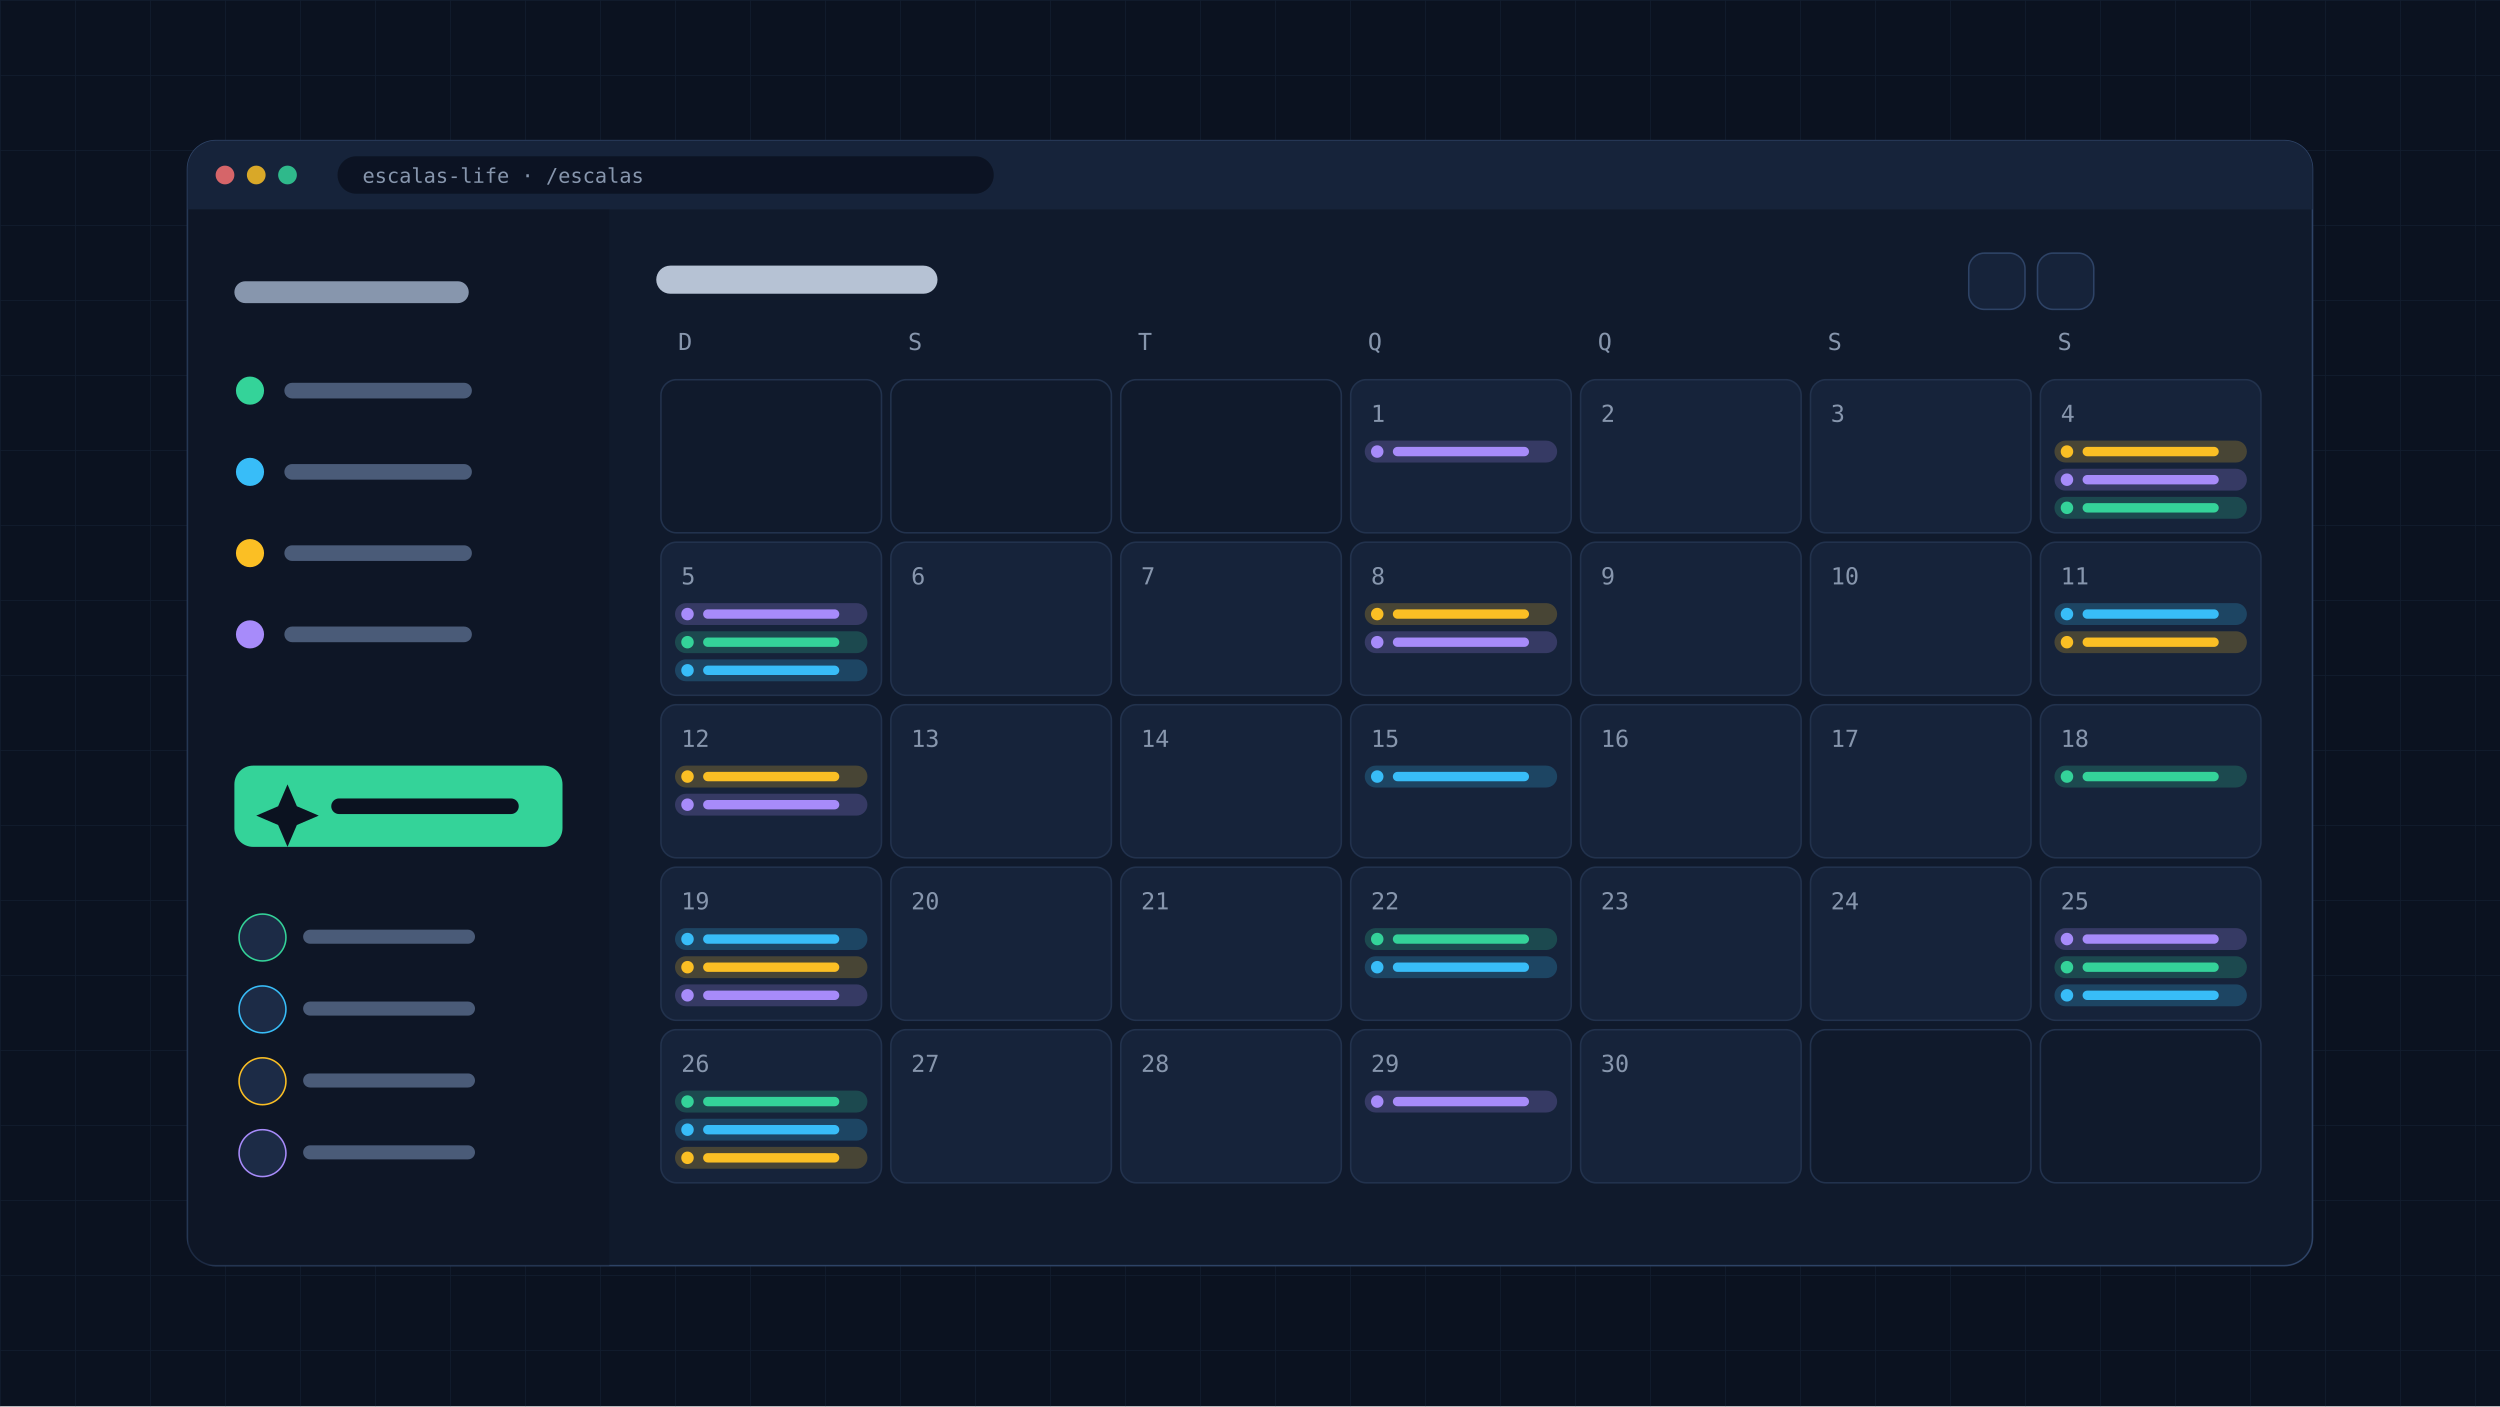
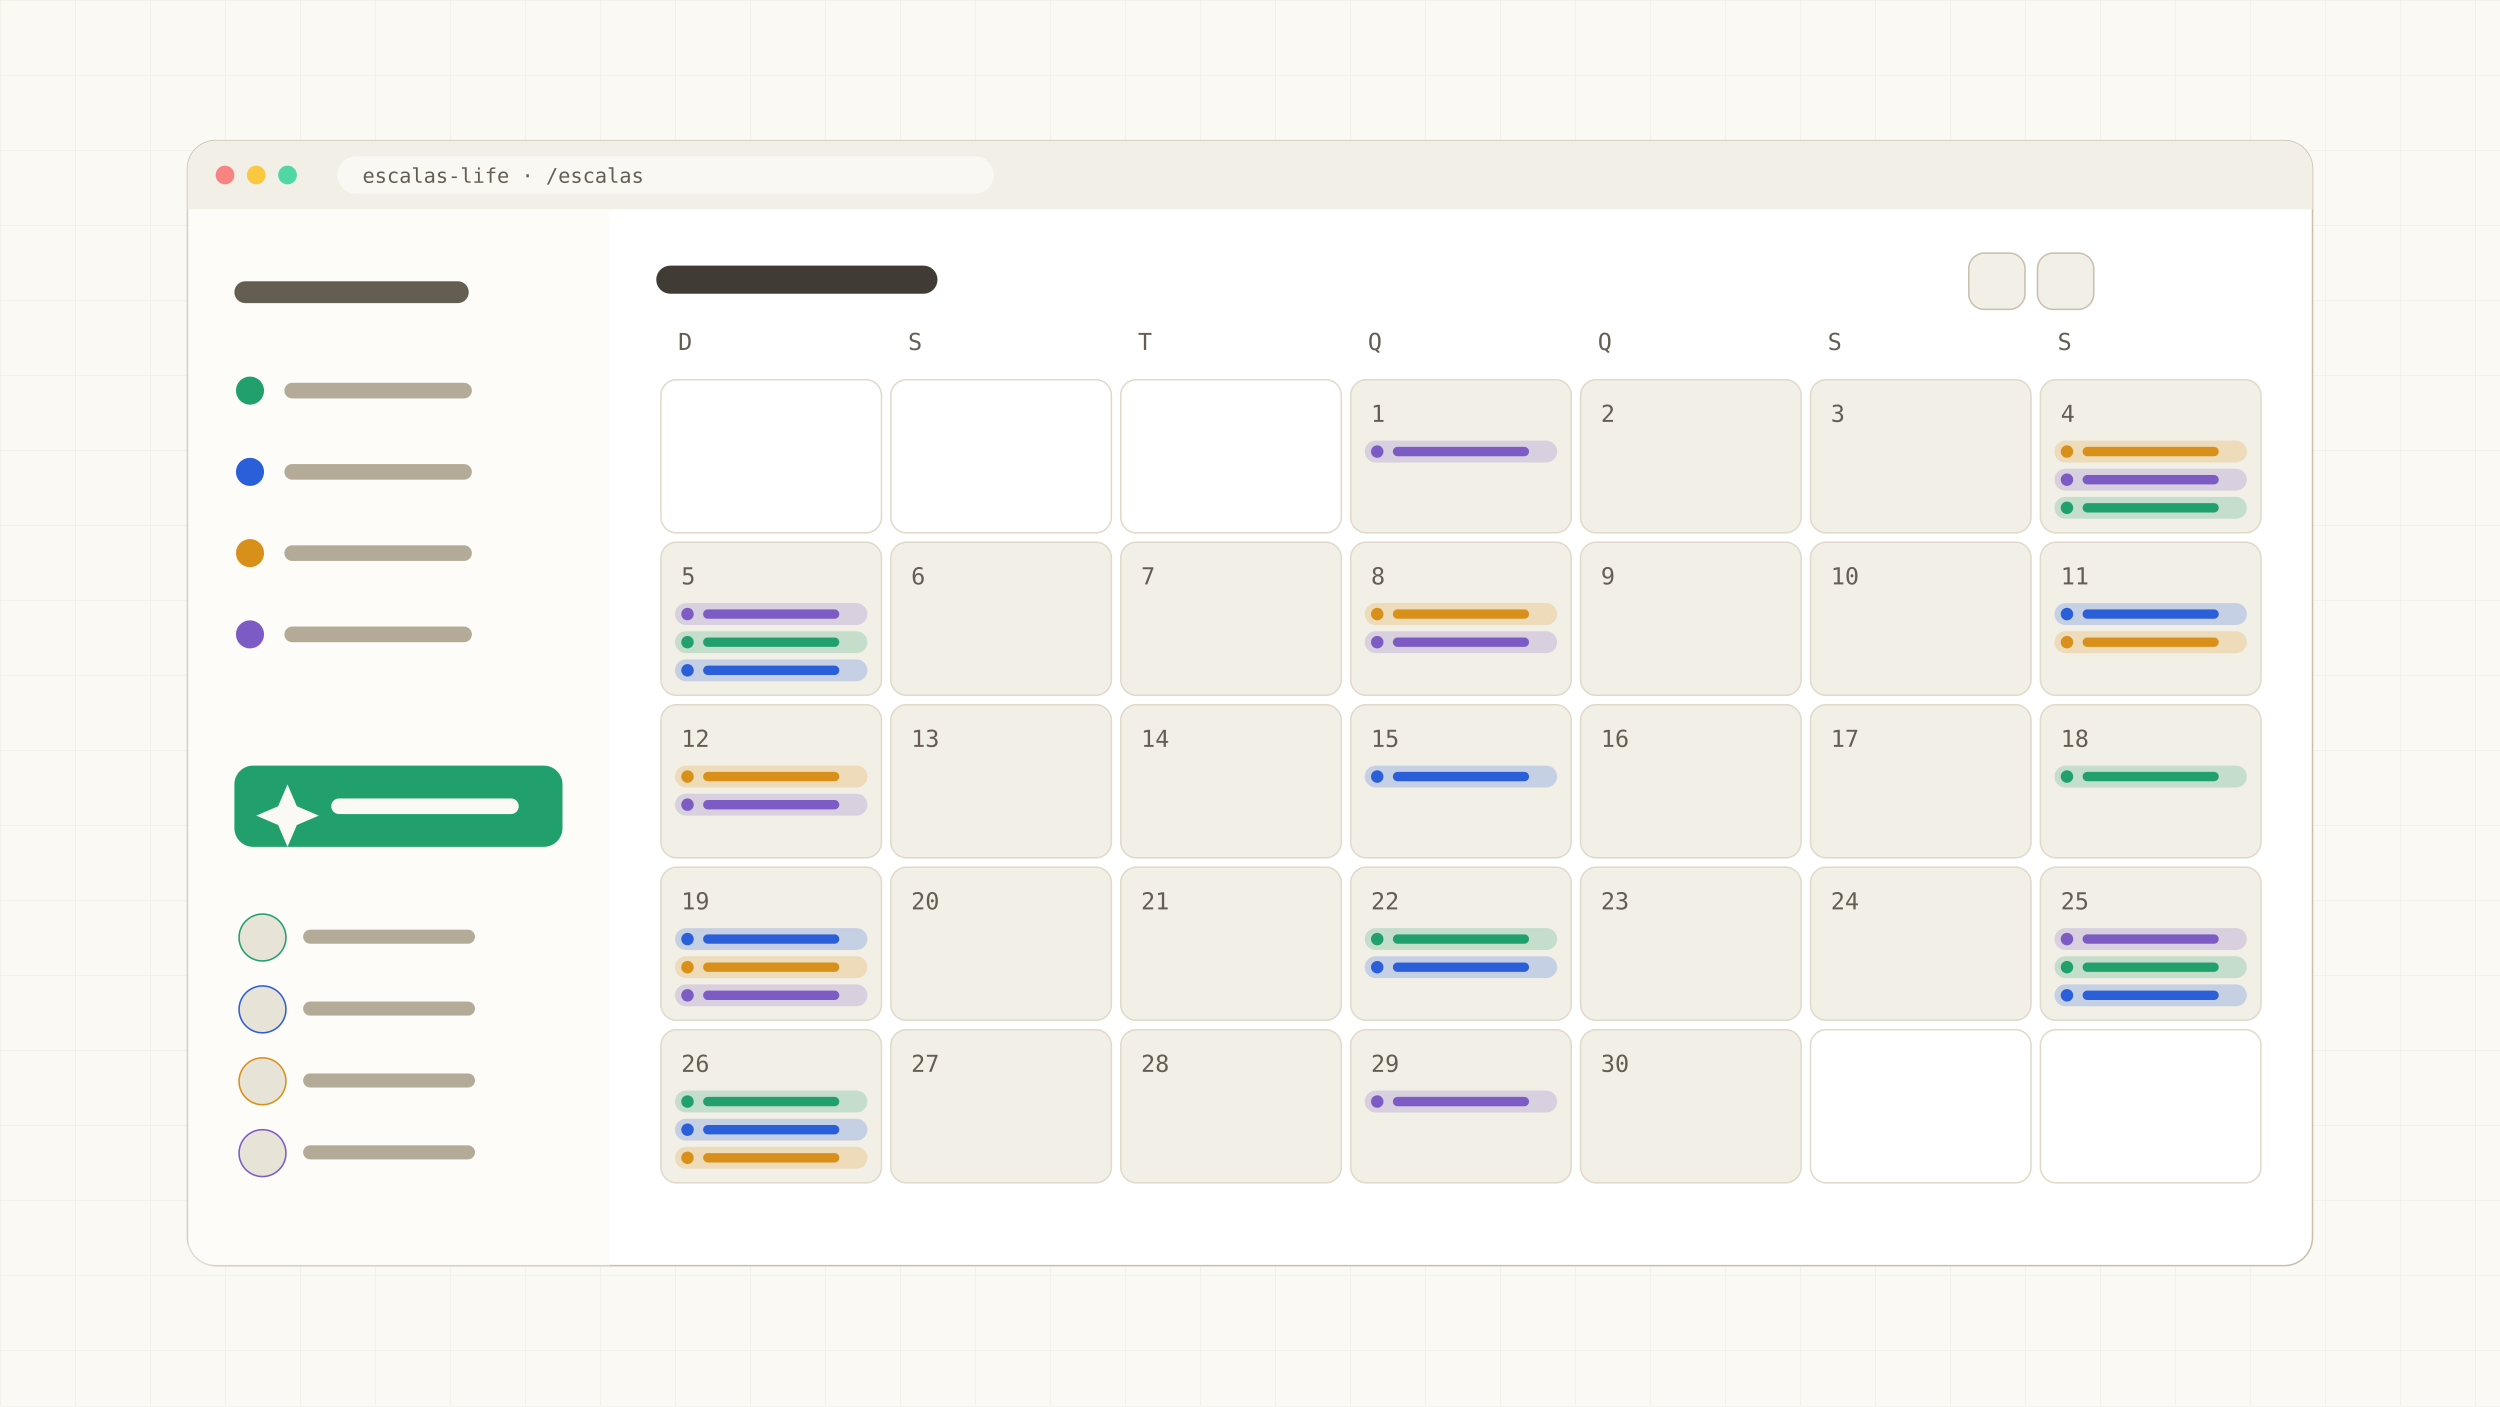
<svg xmlns="http://www.w3.org/2000/svg" width="1600" height="900" viewBox="0 0 1600 900">
  <defs>
    <linearGradient id="grad">
-       <stop offset="0" stop-color="#34D399" />
-       <stop offset="1" stop-color="#34D399" />
+       <stop offset="0" stop-color="#22A06B" />
+       <stop offset="1" stop-color="#22A06B" />
    </linearGradient>
    <linearGradient id="gradH">
-       <stop offset="0" stop-color="#34D399" />
-       <stop offset="1" stop-color="#34D399" />
+       <stop offset="0" stop-color="#22A06B" />
+       <stop offset="1" stop-color="#22A06B" />
    </linearGradient>
    <linearGradient id="fadeDown" x1="0" y1="0" x2="0" y2="1">
-       <stop offset="0" stop-color="#34D399" stop-opacity="0.35" />
-       <stop offset="1" stop-color="#34D399" stop-opacity="0" />
+       <stop offset="0" stop-color="#22A06B" stop-opacity="0.35" />
+       <stop offset="1" stop-color="#22A06B" stop-opacity="0" />
    </linearGradient>
    <linearGradient id="fadeDownBlue" x1="0" y1="0" x2="0" y2="1">
-       <stop offset="0" stop-color="#38BDF8" stop-opacity="0.35" />
-       <stop offset="1" stop-color="#38BDF8" stop-opacity="0" />
+       <stop offset="0" stop-color="#2B5FD9" stop-opacity="0.35" />
+       <stop offset="1" stop-color="#2B5FD9" stop-opacity="0" />
    </linearGradient>
    <radialGradient id="glowG">
-       <stop offset="0" stop-color="#10B981" stop-opacity="0.28" />
-       <stop offset="1" stop-color="#10B981" stop-opacity="0" />
+       <stop offset="0" stop-color="#0F7A4E" stop-opacity="0.28" />
+       <stop offset="1" stop-color="#0F7A4E" stop-opacity="0" />
    </radialGradient>
    <radialGradient id="glowB">
-       <stop offset="0" stop-color="#2563EB" stop-opacity="0.30" />
-       <stop offset="1" stop-color="#2563EB" stop-opacity="0" />
+       <stop offset="0" stop-color="#1F4FBF" stop-opacity="0.30" />
+       <stop offset="1" stop-color="#1F4FBF" stop-opacity="0" />
    </radialGradient>
    <pattern id="grid" width="48" height="48" patternUnits="userSpaceOnUse">
-       <path d="M48 0H0V48" fill="none" stroke="#22324D" stroke-width="1" />
+       <path d="M48 0H0V48" fill="none" stroke="#E1DACB" stroke-width="1" />
    </pattern>
    <filter id="shadow" x="-10%" y="-10%" width="120%" height="130%">
      <feDropShadow dx="0" dy="18" stdDeviation="22" flood-color="#000" flood-opacity="0.45" />
    </filter>
  </defs>
-   <rect x="0" y="0" width="1600" height="900" fill="#0B1220" />
+   <rect x="0" y="0" width="1600" height="900" fill="#FBF9F4" />
  <rect x="0" y="0" width="1600" height="900" fill="url(#grid)" opacity="0.35" />
  <g>
-     <rect x="120" y="90" width="1360" height="720" rx="18" fill="#101A2C" stroke="#2E4366" />
-     <path d="M120 108a18 18 0 0 1 18 -18h1324a18 18 0 0 1 18 18v26h-1360z" fill="#16233A" />
+     <rect x="120" y="90" width="1360" height="720" rx="18" fill="#FFFFFF" stroke="#C9C1AF" />
+     <path d="M120 108a18 18 0 0 1 18 -18h1324a18 18 0 0 1 18 18v26h-1360z" fill="#F2EFE7" />
    <circle cx="144" cy="112" r="6" fill="#F87171" opacity="0.85" />
    <circle cx="164" cy="112" r="6" fill="#FBBF24" opacity="0.85" />
    <circle cx="184" cy="112" r="6" fill="#34D399" opacity="0.85" />
-     <rect x="216" y="100" width="420" height="24" rx="12" fill="#0B1220" opacity="0.9" />
-     <text x="232" y="117" fill="#8796AD" font-size="13" font-weight="400" font-family="ui-monospace, 'SFMono-Regular', Menlo, Consolas, monospace" text-anchor="start">escalas-life · /escalas</text>
-     <rect x="120" y="134" width="270" height="676" fill="#0B1220" opacity="0.5" />
-     <rect x="150" y="180" width="150" height="14" rx="7" fill="#8796AD" />
-     <g>
-       <circle cx="160" cy="250" r="9" fill="#34D399" />
-       <rect x="182" y="245" width="120" height="10" rx="5" fill="#4A5B78" />
-     </g>
-     <g>
-       <circle cx="160" cy="302" r="9" fill="#38BDF8" />
-       <rect x="182" y="297" width="120" height="10" rx="5" fill="#4A5B78" />
-     </g>
-     <g>
-       <circle cx="160" cy="354" r="9" fill="#FBBF24" />
-       <rect x="182" y="349" width="120" height="10" rx="5" fill="#4A5B78" />
-     </g>
-     <g>
-       <circle cx="160" cy="406" r="9" fill="#A78BFA" />
-       <rect x="182" y="401" width="120" height="10" rx="5" fill="#4A5B78" />
+     <rect x="216" y="100" width="420" height="24" rx="12" fill="#FBF9F4" opacity="0.9" />
+     <text x="232" y="117" fill="#645E52" font-size="13" font-weight="400" font-family="ui-monospace, 'SFMono-Regular', Menlo, Consolas, monospace" text-anchor="start">escalas-life · /escalas</text>
+     <rect x="120" y="134" width="270" height="676" fill="#FBF9F4" opacity="0.5" />
+     <rect x="150" y="180" width="150" height="14" rx="7" fill="#645E52" />
+     <g>
+       <circle cx="160" cy="250" r="9" fill="#22A06B" />
+       <rect x="182" y="245" width="120" height="10" rx="5" fill="#B3AB98" />
+     </g>
+     <g>
+       <circle cx="160" cy="302" r="9" fill="#2B5FD9" />
+       <rect x="182" y="297" width="120" height="10" rx="5" fill="#B3AB98" />
+     </g>
+     <g>
+       <circle cx="160" cy="354" r="9" fill="#D9901A" />
+       <rect x="182" y="349" width="120" height="10" rx="5" fill="#B3AB98" />
+     </g>
+     <g>
+       <circle cx="160" cy="406" r="9" fill="#7C5CC4" />
+       <rect x="182" y="401" width="120" height="10" rx="5" fill="#B3AB98" />
    </g>
    <rect x="150" y="490" width="210" height="52" rx="12" fill="url(#grad)" />
-     <path d="M184 502 l6 14 14 6 -14 6 -6 14 -6 -14 -14 -6 14 -6z" fill="#0B1220" />
-     <rect x="212" y="511" width="120" height="10" rx="5" fill="#0B1220" />
-     <g>
-       <circle cx="168" cy="600" r="15" fill="#1C2B46" stroke="#34D399" />
-       <rect x="194" y="595" width="110" height="9" rx="4.5" fill="#4A5B78" />
-     </g>
-     <g>
-       <circle cx="168" cy="646" r="15" fill="#1C2B46" stroke="#38BDF8" />
-       <rect x="194" y="641" width="110" height="9" rx="4.5" fill="#4A5B78" />
-     </g>
-     <g>
-       <circle cx="168" cy="692" r="15" fill="#1C2B46" stroke="#FBBF24" />
-       <rect x="194" y="687" width="110" height="9" rx="4.5" fill="#4A5B78" />
-     </g>
-     <g>
-       <circle cx="168" cy="738" r="15" fill="#1C2B46" stroke="#A78BFA" />
-       <rect x="194" y="733" width="110" height="9" rx="4.5" fill="#4A5B78" />
-     </g>
-     <rect x="420" y="170" width="180" height="18" rx="9" fill="#B6C2D4" />
-     <rect x="1260" y="162" width="36" height="36" rx="10" fill="#16233A" stroke="#2E4366" />
-     <rect x="1304" y="162" width="36" height="36" rx="10" fill="#16233A" stroke="#2E4366" />
-     <text x="434" y="224" fill="#8796AD" font-size="15" font-weight="400" font-family="ui-monospace, 'SFMono-Regular', Menlo, Consolas, monospace" text-anchor="start">D</text>
-     <text x="581.143" y="224" fill="#8796AD" font-size="15" font-weight="400" font-family="ui-monospace, 'SFMono-Regular', Menlo, Consolas, monospace" text-anchor="start">S</text>
-     <text x="728.286" y="224" fill="#8796AD" font-size="15" font-weight="400" font-family="ui-monospace, 'SFMono-Regular', Menlo, Consolas, monospace" text-anchor="start">T</text>
-     <text x="875.429" y="224" fill="#8796AD" font-size="15" font-weight="400" font-family="ui-monospace, 'SFMono-Regular', Menlo, Consolas, monospace" text-anchor="start">Q</text>
-     <text x="1022.571" y="224" fill="#8796AD" font-size="15" font-weight="400" font-family="ui-monospace, 'SFMono-Regular', Menlo, Consolas, monospace" text-anchor="start">Q</text>
-     <text x="1169.714" y="224" fill="#8796AD" font-size="15" font-weight="400" font-family="ui-monospace, 'SFMono-Regular', Menlo, Consolas, monospace" text-anchor="start">S</text>
-     <text x="1316.857" y="224" fill="#8796AD" font-size="15" font-weight="400" font-family="ui-monospace, 'SFMono-Regular', Menlo, Consolas, monospace" text-anchor="start">S</text>
-     <rect x="423" y="243" width="141.143" height="98" rx="10" fill="none" stroke="#22324D" />
-     <rect x="570.143" y="243" width="141.143" height="98" rx="10" fill="none" stroke="#22324D" />
-     <rect x="717.286" y="243" width="141.143" height="98" rx="10" fill="none" stroke="#22324D" />
-     <rect x="864.429" y="243" width="141.143" height="98" rx="10" fill="#16233A" stroke="#22324D" />
-     <text x="877.429" y="270" fill="#8796AD" font-size="15" font-weight="400" font-family="ui-monospace, 'SFMono-Regular', Menlo, Consolas, monospace" text-anchor="start">1</text>
-     <rect x="873.429" y="282" width="123.143" height="14" rx="7" fill="#A78BFA" opacity="0.22" />
-     <circle cx="881.429" cy="289" r="4" fill="#A78BFA" />
-     <rect x="891.429" y="286" width="87.143" height="6" rx="3" fill="#A78BFA" />
-     <rect x="1011.571" y="243" width="141.143" height="98" rx="10" fill="#16233A" stroke="#22324D" />
-     <text x="1024.571" y="270" fill="#8796AD" font-size="15" font-weight="400" font-family="ui-monospace, 'SFMono-Regular', Menlo, Consolas, monospace" text-anchor="start">2</text>
-     <rect x="1158.714" y="243" width="141.143" height="98" rx="10" fill="#16233A" stroke="#22324D" />
-     <text x="1171.714" y="270" fill="#8796AD" font-size="15" font-weight="400" font-family="ui-monospace, 'SFMono-Regular', Menlo, Consolas, monospace" text-anchor="start">3</text>
-     <rect x="1305.857" y="243" width="141.143" height="98" rx="10" fill="#16233A" stroke="#22324D" />
-     <text x="1318.857" y="270" fill="#8796AD" font-size="15" font-weight="400" font-family="ui-monospace, 'SFMono-Regular', Menlo, Consolas, monospace" text-anchor="start">4</text>
-     <rect x="1314.857" y="282" width="123.143" height="14" rx="7" fill="#FBBF24" opacity="0.22" />
-     <circle cx="1322.857" cy="289" r="4" fill="#FBBF24" />
-     <rect x="1332.857" y="286" width="87.143" height="6" rx="3" fill="#FBBF24" />
-     <rect x="1314.857" y="300" width="123.143" height="14" rx="7" fill="#A78BFA" opacity="0.22" />
-     <circle cx="1322.857" cy="307" r="4" fill="#A78BFA" />
-     <rect x="1332.857" y="304" width="87.143" height="6" rx="3" fill="#A78BFA" />
-     <rect x="1314.857" y="318" width="123.143" height="14" rx="7" fill="#34D399" opacity="0.22" />
-     <circle cx="1322.857" cy="325" r="4" fill="#34D399" />
-     <rect x="1332.857" y="322" width="87.143" height="6" rx="3" fill="#34D399" />
-     <rect x="423" y="347" width="141.143" height="98" rx="10" fill="#16233A" stroke="#22324D" />
-     <text x="436" y="374" fill="#8796AD" font-size="15" font-weight="400" font-family="ui-monospace, 'SFMono-Regular', Menlo, Consolas, monospace" text-anchor="start">5</text>
-     <rect x="432" y="386" width="123.143" height="14" rx="7" fill="#A78BFA" opacity="0.22" />
-     <circle cx="440" cy="393" r="4" fill="#A78BFA" />
-     <rect x="450" y="390" width="87.143" height="6" rx="3" fill="#A78BFA" />
-     <rect x="432" y="404" width="123.143" height="14" rx="7" fill="#34D399" opacity="0.22" />
-     <circle cx="440" cy="411" r="4" fill="#34D399" />
-     <rect x="450" y="408" width="87.143" height="6" rx="3" fill="#34D399" />
-     <rect x="432" y="422" width="123.143" height="14" rx="7" fill="#38BDF8" opacity="0.22" />
-     <circle cx="440" cy="429" r="4" fill="#38BDF8" />
-     <rect x="450" y="426" width="87.143" height="6" rx="3" fill="#38BDF8" />
-     <rect x="570.143" y="347" width="141.143" height="98" rx="10" fill="#16233A" stroke="#22324D" />
-     <text x="583.143" y="374" fill="#8796AD" font-size="15" font-weight="400" font-family="ui-monospace, 'SFMono-Regular', Menlo, Consolas, monospace" text-anchor="start">6</text>
-     <rect x="717.286" y="347" width="141.143" height="98" rx="10" fill="#16233A" stroke="#22324D" />
-     <text x="730.286" y="374" fill="#8796AD" font-size="15" font-weight="400" font-family="ui-monospace, 'SFMono-Regular', Menlo, Consolas, monospace" text-anchor="start">7</text>
-     <rect x="864.429" y="347" width="141.143" height="98" rx="10" fill="#16233A" stroke="#22324D" />
-     <text x="877.429" y="374" fill="#8796AD" font-size="15" font-weight="400" font-family="ui-monospace, 'SFMono-Regular', Menlo, Consolas, monospace" text-anchor="start">8</text>
-     <rect x="873.429" y="386" width="123.143" height="14" rx="7" fill="#FBBF24" opacity="0.22" />
-     <circle cx="881.429" cy="393" r="4" fill="#FBBF24" />
-     <rect x="891.429" y="390" width="87.143" height="6" rx="3" fill="#FBBF24" />
-     <rect x="873.429" y="404" width="123.143" height="14" rx="7" fill="#A78BFA" opacity="0.22" />
-     <circle cx="881.429" cy="411" r="4" fill="#A78BFA" />
-     <rect x="891.429" y="408" width="87.143" height="6" rx="3" fill="#A78BFA" />
-     <rect x="1011.571" y="347" width="141.143" height="98" rx="10" fill="#16233A" stroke="#22324D" />
-     <text x="1024.571" y="374" fill="#8796AD" font-size="15" font-weight="400" font-family="ui-monospace, 'SFMono-Regular', Menlo, Consolas, monospace" text-anchor="start">9</text>
-     <rect x="1158.714" y="347" width="141.143" height="98" rx="10" fill="#16233A" stroke="#22324D" />
-     <text x="1171.714" y="374" fill="#8796AD" font-size="15" font-weight="400" font-family="ui-monospace, 'SFMono-Regular', Menlo, Consolas, monospace" text-anchor="start">10</text>
-     <rect x="1305.857" y="347" width="141.143" height="98" rx="10" fill="#16233A" stroke="#22324D" />
-     <text x="1318.857" y="374" fill="#8796AD" font-size="15" font-weight="400" font-family="ui-monospace, 'SFMono-Regular', Menlo, Consolas, monospace" text-anchor="start">11</text>
-     <rect x="1314.857" y="386" width="123.143" height="14" rx="7" fill="#38BDF8" opacity="0.22" />
-     <circle cx="1322.857" cy="393" r="4" fill="#38BDF8" />
-     <rect x="1332.857" y="390" width="87.143" height="6" rx="3" fill="#38BDF8" />
-     <rect x="1314.857" y="404" width="123.143" height="14" rx="7" fill="#FBBF24" opacity="0.22" />
-     <circle cx="1322.857" cy="411" r="4" fill="#FBBF24" />
-     <rect x="1332.857" y="408" width="87.143" height="6" rx="3" fill="#FBBF24" />
-     <rect x="423" y="451" width="141.143" height="98" rx="10" fill="#16233A" stroke="#22324D" />
-     <text x="436" y="478" fill="#8796AD" font-size="15" font-weight="400" font-family="ui-monospace, 'SFMono-Regular', Menlo, Consolas, monospace" text-anchor="start">12</text>
-     <rect x="432" y="490" width="123.143" height="14" rx="7" fill="#FBBF24" opacity="0.22" />
-     <circle cx="440" cy="497" r="4" fill="#FBBF24" />
-     <rect x="450" y="494" width="87.143" height="6" rx="3" fill="#FBBF24" />
-     <rect x="432" y="508" width="123.143" height="14" rx="7" fill="#A78BFA" opacity="0.22" />
-     <circle cx="440" cy="515" r="4" fill="#A78BFA" />
-     <rect x="450" y="512" width="87.143" height="6" rx="3" fill="#A78BFA" />
-     <rect x="570.143" y="451" width="141.143" height="98" rx="10" fill="#16233A" stroke="#22324D" />
-     <text x="583.143" y="478" fill="#8796AD" font-size="15" font-weight="400" font-family="ui-monospace, 'SFMono-Regular', Menlo, Consolas, monospace" text-anchor="start">13</text>
-     <rect x="717.286" y="451" width="141.143" height="98" rx="10" fill="#16233A" stroke="#22324D" />
-     <text x="730.286" y="478" fill="#8796AD" font-size="15" font-weight="400" font-family="ui-monospace, 'SFMono-Regular', Menlo, Consolas, monospace" text-anchor="start">14</text>
-     <rect x="864.429" y="451" width="141.143" height="98" rx="10" fill="#16233A" stroke="#22324D" />
-     <text x="877.429" y="478" fill="#8796AD" font-size="15" font-weight="400" font-family="ui-monospace, 'SFMono-Regular', Menlo, Consolas, monospace" text-anchor="start">15</text>
-     <rect x="873.429" y="490" width="123.143" height="14" rx="7" fill="#38BDF8" opacity="0.22" />
-     <circle cx="881.429" cy="497" r="4" fill="#38BDF8" />
-     <rect x="891.429" y="494" width="87.143" height="6" rx="3" fill="#38BDF8" />
-     <rect x="1011.571" y="451" width="141.143" height="98" rx="10" fill="#16233A" stroke="#22324D" />
-     <text x="1024.571" y="478" fill="#8796AD" font-size="15" font-weight="400" font-family="ui-monospace, 'SFMono-Regular', Menlo, Consolas, monospace" text-anchor="start">16</text>
-     <rect x="1158.714" y="451" width="141.143" height="98" rx="10" fill="#16233A" stroke="#22324D" />
-     <text x="1171.714" y="478" fill="#8796AD" font-size="15" font-weight="400" font-family="ui-monospace, 'SFMono-Regular', Menlo, Consolas, monospace" text-anchor="start">17</text>
-     <rect x="1305.857" y="451" width="141.143" height="98" rx="10" fill="#16233A" stroke="#22324D" />
-     <text x="1318.857" y="478" fill="#8796AD" font-size="15" font-weight="400" font-family="ui-monospace, 'SFMono-Regular', Menlo, Consolas, monospace" text-anchor="start">18</text>
-     <rect x="1314.857" y="490" width="123.143" height="14" rx="7" fill="#34D399" opacity="0.22" />
-     <circle cx="1322.857" cy="497" r="4" fill="#34D399" />
-     <rect x="1332.857" y="494" width="87.143" height="6" rx="3" fill="#34D399" />
-     <rect x="423" y="555" width="141.143" height="98" rx="10" fill="#16233A" stroke="#22324D" />
-     <text x="436" y="582" fill="#8796AD" font-size="15" font-weight="400" font-family="ui-monospace, 'SFMono-Regular', Menlo, Consolas, monospace" text-anchor="start">19</text>
-     <rect x="432" y="594" width="123.143" height="14" rx="7" fill="#38BDF8" opacity="0.22" />
-     <circle cx="440" cy="601" r="4" fill="#38BDF8" />
-     <rect x="450" y="598" width="87.143" height="6" rx="3" fill="#38BDF8" />
-     <rect x="432" y="612" width="123.143" height="14" rx="7" fill="#FBBF24" opacity="0.22" />
-     <circle cx="440" cy="619" r="4" fill="#FBBF24" />
-     <rect x="450" y="616" width="87.143" height="6" rx="3" fill="#FBBF24" />
-     <rect x="432" y="630" width="123.143" height="14" rx="7" fill="#A78BFA" opacity="0.22" />
-     <circle cx="440" cy="637" r="4" fill="#A78BFA" />
-     <rect x="450" y="634" width="87.143" height="6" rx="3" fill="#A78BFA" />
-     <rect x="570.143" y="555" width="141.143" height="98" rx="10" fill="#16233A" stroke="#22324D" />
-     <text x="583.143" y="582" fill="#8796AD" font-size="15" font-weight="400" font-family="ui-monospace, 'SFMono-Regular', Menlo, Consolas, monospace" text-anchor="start">20</text>
-     <rect x="717.286" y="555" width="141.143" height="98" rx="10" fill="#16233A" stroke="#22324D" />
-     <text x="730.286" y="582" fill="#8796AD" font-size="15" font-weight="400" font-family="ui-monospace, 'SFMono-Regular', Menlo, Consolas, monospace" text-anchor="start">21</text>
-     <rect x="864.429" y="555" width="141.143" height="98" rx="10" fill="#16233A" stroke="#22324D" />
-     <text x="877.429" y="582" fill="#8796AD" font-size="15" font-weight="400" font-family="ui-monospace, 'SFMono-Regular', Menlo, Consolas, monospace" text-anchor="start">22</text>
-     <rect x="873.429" y="594" width="123.143" height="14" rx="7" fill="#34D399" opacity="0.22" />
-     <circle cx="881.429" cy="601" r="4" fill="#34D399" />
-     <rect x="891.429" y="598" width="87.143" height="6" rx="3" fill="#34D399" />
-     <rect x="873.429" y="612" width="123.143" height="14" rx="7" fill="#38BDF8" opacity="0.22" />
-     <circle cx="881.429" cy="619" r="4" fill="#38BDF8" />
-     <rect x="891.429" y="616" width="87.143" height="6" rx="3" fill="#38BDF8" />
-     <rect x="1011.571" y="555" width="141.143" height="98" rx="10" fill="#16233A" stroke="#22324D" />
-     <text x="1024.571" y="582" fill="#8796AD" font-size="15" font-weight="400" font-family="ui-monospace, 'SFMono-Regular', Menlo, Consolas, monospace" text-anchor="start">23</text>
-     <rect x="1158.714" y="555" width="141.143" height="98" rx="10" fill="#16233A" stroke="#22324D" />
-     <text x="1171.714" y="582" fill="#8796AD" font-size="15" font-weight="400" font-family="ui-monospace, 'SFMono-Regular', Menlo, Consolas, monospace" text-anchor="start">24</text>
-     <rect x="1305.857" y="555" width="141.143" height="98" rx="10" fill="#16233A" stroke="#22324D" />
-     <text x="1318.857" y="582" fill="#8796AD" font-size="15" font-weight="400" font-family="ui-monospace, 'SFMono-Regular', Menlo, Consolas, monospace" text-anchor="start">25</text>
-     <rect x="1314.857" y="594" width="123.143" height="14" rx="7" fill="#A78BFA" opacity="0.22" />
-     <circle cx="1322.857" cy="601" r="4" fill="#A78BFA" />
-     <rect x="1332.857" y="598" width="87.143" height="6" rx="3" fill="#A78BFA" />
-     <rect x="1314.857" y="612" width="123.143" height="14" rx="7" fill="#34D399" opacity="0.22" />
-     <circle cx="1322.857" cy="619" r="4" fill="#34D399" />
-     <rect x="1332.857" y="616" width="87.143" height="6" rx="3" fill="#34D399" />
-     <rect x="1314.857" y="630" width="123.143" height="14" rx="7" fill="#38BDF8" opacity="0.22" />
-     <circle cx="1322.857" cy="637" r="4" fill="#38BDF8" />
-     <rect x="1332.857" y="634" width="87.143" height="6" rx="3" fill="#38BDF8" />
-     <rect x="423" y="659" width="141.143" height="98" rx="10" fill="#16233A" stroke="#22324D" />
-     <text x="436" y="686" fill="#8796AD" font-size="15" font-weight="400" font-family="ui-monospace, 'SFMono-Regular', Menlo, Consolas, monospace" text-anchor="start">26</text>
-     <rect x="432" y="698" width="123.143" height="14" rx="7" fill="#34D399" opacity="0.22" />
-     <circle cx="440" cy="705" r="4" fill="#34D399" />
-     <rect x="450" y="702" width="87.143" height="6" rx="3" fill="#34D399" />
-     <rect x="432" y="716" width="123.143" height="14" rx="7" fill="#38BDF8" opacity="0.22" />
-     <circle cx="440" cy="723" r="4" fill="#38BDF8" />
-     <rect x="450" y="720" width="87.143" height="6" rx="3" fill="#38BDF8" />
-     <rect x="432" y="734" width="123.143" height="14" rx="7" fill="#FBBF24" opacity="0.22" />
-     <circle cx="440" cy="741" r="4" fill="#FBBF24" />
-     <rect x="450" y="738" width="87.143" height="6" rx="3" fill="#FBBF24" />
-     <rect x="570.143" y="659" width="141.143" height="98" rx="10" fill="#16233A" stroke="#22324D" />
-     <text x="583.143" y="686" fill="#8796AD" font-size="15" font-weight="400" font-family="ui-monospace, 'SFMono-Regular', Menlo, Consolas, monospace" text-anchor="start">27</text>
-     <rect x="717.286" y="659" width="141.143" height="98" rx="10" fill="#16233A" stroke="#22324D" />
-     <text x="730.286" y="686" fill="#8796AD" font-size="15" font-weight="400" font-family="ui-monospace, 'SFMono-Regular', Menlo, Consolas, monospace" text-anchor="start">28</text>
-     <rect x="864.429" y="659" width="141.143" height="98" rx="10" fill="#16233A" stroke="#22324D" />
-     <text x="877.429" y="686" fill="#8796AD" font-size="15" font-weight="400" font-family="ui-monospace, 'SFMono-Regular', Menlo, Consolas, monospace" text-anchor="start">29</text>
-     <rect x="873.429" y="698" width="123.143" height="14" rx="7" fill="#A78BFA" opacity="0.22" />
-     <circle cx="881.429" cy="705" r="4" fill="#A78BFA" />
-     <rect x="891.429" y="702" width="87.143" height="6" rx="3" fill="#A78BFA" />
-     <rect x="1011.571" y="659" width="141.143" height="98" rx="10" fill="#16233A" stroke="#22324D" />
-     <text x="1024.571" y="686" fill="#8796AD" font-size="15" font-weight="400" font-family="ui-monospace, 'SFMono-Regular', Menlo, Consolas, monospace" text-anchor="start">30</text>
-     <rect x="1158.714" y="659" width="141.143" height="98" rx="10" fill="none" stroke="#22324D" />
-     <rect x="1305.857" y="659" width="141.143" height="98" rx="10" fill="none" stroke="#22324D" />
+     <path d="M184 502 l6 14 14 6 -14 6 -6 14 -6 -14 -14 -6 14 -6z" fill="#FBF9F4" />
+     <rect x="212" y="511" width="120" height="10" rx="5" fill="#FBF9F4" />
+     <g>
+       <circle cx="168" cy="600" r="15" fill="#E8E3D7" stroke="#22A06B" />
+       <rect x="194" y="595" width="110" height="9" rx="4.5" fill="#B3AB98" />
+     </g>
+     <g>
+       <circle cx="168" cy="646" r="15" fill="#E8E3D7" stroke="#2B5FD9" />
+       <rect x="194" y="641" width="110" height="9" rx="4.5" fill="#B3AB98" />
+     </g>
+     <g>
+       <circle cx="168" cy="692" r="15" fill="#E8E3D7" stroke="#D9901A" />
+       <rect x="194" y="687" width="110" height="9" rx="4.5" fill="#B3AB98" />
+     </g>
+     <g>
+       <circle cx="168" cy="738" r="15" fill="#E8E3D7" stroke="#7C5CC4" />
+       <rect x="194" y="733" width="110" height="9" rx="4.5" fill="#B3AB98" />
+     </g>
+     <rect x="420" y="170" width="180" height="18" rx="9" fill="#403C35" />
+     <rect x="1260" y="162" width="36" height="36" rx="10" fill="#F2EFE7" stroke="#C9C1AF" />
+     <rect x="1304" y="162" width="36" height="36" rx="10" fill="#F2EFE7" stroke="#C9C1AF" />
+     <text x="434" y="224" fill="#645E52" font-size="15" font-weight="400" font-family="ui-monospace, 'SFMono-Regular', Menlo, Consolas, monospace" text-anchor="start">D</text>
+     <text x="581.143" y="224" fill="#645E52" font-size="15" font-weight="400" font-family="ui-monospace, 'SFMono-Regular', Menlo, Consolas, monospace" text-anchor="start">S</text>
+     <text x="728.286" y="224" fill="#645E52" font-size="15" font-weight="400" font-family="ui-monospace, 'SFMono-Regular', Menlo, Consolas, monospace" text-anchor="start">T</text>
+     <text x="875.429" y="224" fill="#645E52" font-size="15" font-weight="400" font-family="ui-monospace, 'SFMono-Regular', Menlo, Consolas, monospace" text-anchor="start">Q</text>
+     <text x="1022.571" y="224" fill="#645E52" font-size="15" font-weight="400" font-family="ui-monospace, 'SFMono-Regular', Menlo, Consolas, monospace" text-anchor="start">Q</text>
+     <text x="1169.714" y="224" fill="#645E52" font-size="15" font-weight="400" font-family="ui-monospace, 'SFMono-Regular', Menlo, Consolas, monospace" text-anchor="start">S</text>
+     <text x="1316.857" y="224" fill="#645E52" font-size="15" font-weight="400" font-family="ui-monospace, 'SFMono-Regular', Menlo, Consolas, monospace" text-anchor="start">S</text>
+     <rect x="423" y="243" width="141.143" height="98" rx="10" fill="none" stroke="#E1DACB" />
+     <rect x="570.143" y="243" width="141.143" height="98" rx="10" fill="none" stroke="#E1DACB" />
+     <rect x="717.286" y="243" width="141.143" height="98" rx="10" fill="none" stroke="#E1DACB" />
+     <rect x="864.429" y="243" width="141.143" height="98" rx="10" fill="#F2EFE7" stroke="#E1DACB" />
+     <text x="877.429" y="270" fill="#645E52" font-size="15" font-weight="400" font-family="ui-monospace, 'SFMono-Regular', Menlo, Consolas, monospace" text-anchor="start">1</text>
+     <rect x="873.429" y="282" width="123.143" height="14" rx="7" fill="#7C5CC4" opacity="0.22" />
+     <circle cx="881.429" cy="289" r="4" fill="#7C5CC4" />
+     <rect x="891.429" y="286" width="87.143" height="6" rx="3" fill="#7C5CC4" />
+     <rect x="1011.571" y="243" width="141.143" height="98" rx="10" fill="#F2EFE7" stroke="#E1DACB" />
+     <text x="1024.571" y="270" fill="#645E52" font-size="15" font-weight="400" font-family="ui-monospace, 'SFMono-Regular', Menlo, Consolas, monospace" text-anchor="start">2</text>
+     <rect x="1158.714" y="243" width="141.143" height="98" rx="10" fill="#F2EFE7" stroke="#E1DACB" />
+     <text x="1171.714" y="270" fill="#645E52" font-size="15" font-weight="400" font-family="ui-monospace, 'SFMono-Regular', Menlo, Consolas, monospace" text-anchor="start">3</text>
+     <rect x="1305.857" y="243" width="141.143" height="98" rx="10" fill="#F2EFE7" stroke="#E1DACB" />
+     <text x="1318.857" y="270" fill="#645E52" font-size="15" font-weight="400" font-family="ui-monospace, 'SFMono-Regular', Menlo, Consolas, monospace" text-anchor="start">4</text>
+     <rect x="1314.857" y="282" width="123.143" height="14" rx="7" fill="#D9901A" opacity="0.22" />
+     <circle cx="1322.857" cy="289" r="4" fill="#D9901A" />
+     <rect x="1332.857" y="286" width="87.143" height="6" rx="3" fill="#D9901A" />
+     <rect x="1314.857" y="300" width="123.143" height="14" rx="7" fill="#7C5CC4" opacity="0.22" />
+     <circle cx="1322.857" cy="307" r="4" fill="#7C5CC4" />
+     <rect x="1332.857" y="304" width="87.143" height="6" rx="3" fill="#7C5CC4" />
+     <rect x="1314.857" y="318" width="123.143" height="14" rx="7" fill="#22A06B" opacity="0.22" />
+     <circle cx="1322.857" cy="325" r="4" fill="#22A06B" />
+     <rect x="1332.857" y="322" width="87.143" height="6" rx="3" fill="#22A06B" />
+     <rect x="423" y="347" width="141.143" height="98" rx="10" fill="#F2EFE7" stroke="#E1DACB" />
+     <text x="436" y="374" fill="#645E52" font-size="15" font-weight="400" font-family="ui-monospace, 'SFMono-Regular', Menlo, Consolas, monospace" text-anchor="start">5</text>
+     <rect x="432" y="386" width="123.143" height="14" rx="7" fill="#7C5CC4" opacity="0.22" />
+     <circle cx="440" cy="393" r="4" fill="#7C5CC4" />
+     <rect x="450" y="390" width="87.143" height="6" rx="3" fill="#7C5CC4" />
+     <rect x="432" y="404" width="123.143" height="14" rx="7" fill="#22A06B" opacity="0.22" />
+     <circle cx="440" cy="411" r="4" fill="#22A06B" />
+     <rect x="450" y="408" width="87.143" height="6" rx="3" fill="#22A06B" />
+     <rect x="432" y="422" width="123.143" height="14" rx="7" fill="#2B5FD9" opacity="0.22" />
+     <circle cx="440" cy="429" r="4" fill="#2B5FD9" />
+     <rect x="450" y="426" width="87.143" height="6" rx="3" fill="#2B5FD9" />
+     <rect x="570.143" y="347" width="141.143" height="98" rx="10" fill="#F2EFE7" stroke="#E1DACB" />
+     <text x="583.143" y="374" fill="#645E52" font-size="15" font-weight="400" font-family="ui-monospace, 'SFMono-Regular', Menlo, Consolas, monospace" text-anchor="start">6</text>
+     <rect x="717.286" y="347" width="141.143" height="98" rx="10" fill="#F2EFE7" stroke="#E1DACB" />
+     <text x="730.286" y="374" fill="#645E52" font-size="15" font-weight="400" font-family="ui-monospace, 'SFMono-Regular', Menlo, Consolas, monospace" text-anchor="start">7</text>
+     <rect x="864.429" y="347" width="141.143" height="98" rx="10" fill="#F2EFE7" stroke="#E1DACB" />
+     <text x="877.429" y="374" fill="#645E52" font-size="15" font-weight="400" font-family="ui-monospace, 'SFMono-Regular', Menlo, Consolas, monospace" text-anchor="start">8</text>
+     <rect x="873.429" y="386" width="123.143" height="14" rx="7" fill="#D9901A" opacity="0.22" />
+     <circle cx="881.429" cy="393" r="4" fill="#D9901A" />
+     <rect x="891.429" y="390" width="87.143" height="6" rx="3" fill="#D9901A" />
+     <rect x="873.429" y="404" width="123.143" height="14" rx="7" fill="#7C5CC4" opacity="0.22" />
+     <circle cx="881.429" cy="411" r="4" fill="#7C5CC4" />
+     <rect x="891.429" y="408" width="87.143" height="6" rx="3" fill="#7C5CC4" />
+     <rect x="1011.571" y="347" width="141.143" height="98" rx="10" fill="#F2EFE7" stroke="#E1DACB" />
+     <text x="1024.571" y="374" fill="#645E52" font-size="15" font-weight="400" font-family="ui-monospace, 'SFMono-Regular', Menlo, Consolas, monospace" text-anchor="start">9</text>
+     <rect x="1158.714" y="347" width="141.143" height="98" rx="10" fill="#F2EFE7" stroke="#E1DACB" />
+     <text x="1171.714" y="374" fill="#645E52" font-size="15" font-weight="400" font-family="ui-monospace, 'SFMono-Regular', Menlo, Consolas, monospace" text-anchor="start">10</text>
+     <rect x="1305.857" y="347" width="141.143" height="98" rx="10" fill="#F2EFE7" stroke="#E1DACB" />
+     <text x="1318.857" y="374" fill="#645E52" font-size="15" font-weight="400" font-family="ui-monospace, 'SFMono-Regular', Menlo, Consolas, monospace" text-anchor="start">11</text>
+     <rect x="1314.857" y="386" width="123.143" height="14" rx="7" fill="#2B5FD9" opacity="0.22" />
+     <circle cx="1322.857" cy="393" r="4" fill="#2B5FD9" />
+     <rect x="1332.857" y="390" width="87.143" height="6" rx="3" fill="#2B5FD9" />
+     <rect x="1314.857" y="404" width="123.143" height="14" rx="7" fill="#D9901A" opacity="0.22" />
+     <circle cx="1322.857" cy="411" r="4" fill="#D9901A" />
+     <rect x="1332.857" y="408" width="87.143" height="6" rx="3" fill="#D9901A" />
+     <rect x="423" y="451" width="141.143" height="98" rx="10" fill="#F2EFE7" stroke="#E1DACB" />
+     <text x="436" y="478" fill="#645E52" font-size="15" font-weight="400" font-family="ui-monospace, 'SFMono-Regular', Menlo, Consolas, monospace" text-anchor="start">12</text>
+     <rect x="432" y="490" width="123.143" height="14" rx="7" fill="#D9901A" opacity="0.22" />
+     <circle cx="440" cy="497" r="4" fill="#D9901A" />
+     <rect x="450" y="494" width="87.143" height="6" rx="3" fill="#D9901A" />
+     <rect x="432" y="508" width="123.143" height="14" rx="7" fill="#7C5CC4" opacity="0.22" />
+     <circle cx="440" cy="515" r="4" fill="#7C5CC4" />
+     <rect x="450" y="512" width="87.143" height="6" rx="3" fill="#7C5CC4" />
+     <rect x="570.143" y="451" width="141.143" height="98" rx="10" fill="#F2EFE7" stroke="#E1DACB" />
+     <text x="583.143" y="478" fill="#645E52" font-size="15" font-weight="400" font-family="ui-monospace, 'SFMono-Regular', Menlo, Consolas, monospace" text-anchor="start">13</text>
+     <rect x="717.286" y="451" width="141.143" height="98" rx="10" fill="#F2EFE7" stroke="#E1DACB" />
+     <text x="730.286" y="478" fill="#645E52" font-size="15" font-weight="400" font-family="ui-monospace, 'SFMono-Regular', Menlo, Consolas, monospace" text-anchor="start">14</text>
+     <rect x="864.429" y="451" width="141.143" height="98" rx="10" fill="#F2EFE7" stroke="#E1DACB" />
+     <text x="877.429" y="478" fill="#645E52" font-size="15" font-weight="400" font-family="ui-monospace, 'SFMono-Regular', Menlo, Consolas, monospace" text-anchor="start">15</text>
+     <rect x="873.429" y="490" width="123.143" height="14" rx="7" fill="#2B5FD9" opacity="0.22" />
+     <circle cx="881.429" cy="497" r="4" fill="#2B5FD9" />
+     <rect x="891.429" y="494" width="87.143" height="6" rx="3" fill="#2B5FD9" />
+     <rect x="1011.571" y="451" width="141.143" height="98" rx="10" fill="#F2EFE7" stroke="#E1DACB" />
+     <text x="1024.571" y="478" fill="#645E52" font-size="15" font-weight="400" font-family="ui-monospace, 'SFMono-Regular', Menlo, Consolas, monospace" text-anchor="start">16</text>
+     <rect x="1158.714" y="451" width="141.143" height="98" rx="10" fill="#F2EFE7" stroke="#E1DACB" />
+     <text x="1171.714" y="478" fill="#645E52" font-size="15" font-weight="400" font-family="ui-monospace, 'SFMono-Regular', Menlo, Consolas, monospace" text-anchor="start">17</text>
+     <rect x="1305.857" y="451" width="141.143" height="98" rx="10" fill="#F2EFE7" stroke="#E1DACB" />
+     <text x="1318.857" y="478" fill="#645E52" font-size="15" font-weight="400" font-family="ui-monospace, 'SFMono-Regular', Menlo, Consolas, monospace" text-anchor="start">18</text>
+     <rect x="1314.857" y="490" width="123.143" height="14" rx="7" fill="#22A06B" opacity="0.22" />
+     <circle cx="1322.857" cy="497" r="4" fill="#22A06B" />
+     <rect x="1332.857" y="494" width="87.143" height="6" rx="3" fill="#22A06B" />
+     <rect x="423" y="555" width="141.143" height="98" rx="10" fill="#F2EFE7" stroke="#E1DACB" />
+     <text x="436" y="582" fill="#645E52" font-size="15" font-weight="400" font-family="ui-monospace, 'SFMono-Regular', Menlo, Consolas, monospace" text-anchor="start">19</text>
+     <rect x="432" y="594" width="123.143" height="14" rx="7" fill="#2B5FD9" opacity="0.22" />
+     <circle cx="440" cy="601" r="4" fill="#2B5FD9" />
+     <rect x="450" y="598" width="87.143" height="6" rx="3" fill="#2B5FD9" />
+     <rect x="432" y="612" width="123.143" height="14" rx="7" fill="#D9901A" opacity="0.22" />
+     <circle cx="440" cy="619" r="4" fill="#D9901A" />
+     <rect x="450" y="616" width="87.143" height="6" rx="3" fill="#D9901A" />
+     <rect x="432" y="630" width="123.143" height="14" rx="7" fill="#7C5CC4" opacity="0.22" />
+     <circle cx="440" cy="637" r="4" fill="#7C5CC4" />
+     <rect x="450" y="634" width="87.143" height="6" rx="3" fill="#7C5CC4" />
+     <rect x="570.143" y="555" width="141.143" height="98" rx="10" fill="#F2EFE7" stroke="#E1DACB" />
+     <text x="583.143" y="582" fill="#645E52" font-size="15" font-weight="400" font-family="ui-monospace, 'SFMono-Regular', Menlo, Consolas, monospace" text-anchor="start">20</text>
+     <rect x="717.286" y="555" width="141.143" height="98" rx="10" fill="#F2EFE7" stroke="#E1DACB" />
+     <text x="730.286" y="582" fill="#645E52" font-size="15" font-weight="400" font-family="ui-monospace, 'SFMono-Regular', Menlo, Consolas, monospace" text-anchor="start">21</text>
+     <rect x="864.429" y="555" width="141.143" height="98" rx="10" fill="#F2EFE7" stroke="#E1DACB" />
+     <text x="877.429" y="582" fill="#645E52" font-size="15" font-weight="400" font-family="ui-monospace, 'SFMono-Regular', Menlo, Consolas, monospace" text-anchor="start">22</text>
+     <rect x="873.429" y="594" width="123.143" height="14" rx="7" fill="#22A06B" opacity="0.22" />
+     <circle cx="881.429" cy="601" r="4" fill="#22A06B" />
+     <rect x="891.429" y="598" width="87.143" height="6" rx="3" fill="#22A06B" />
+     <rect x="873.429" y="612" width="123.143" height="14" rx="7" fill="#2B5FD9" opacity="0.22" />
+     <circle cx="881.429" cy="619" r="4" fill="#2B5FD9" />
+     <rect x="891.429" y="616" width="87.143" height="6" rx="3" fill="#2B5FD9" />
+     <rect x="1011.571" y="555" width="141.143" height="98" rx="10" fill="#F2EFE7" stroke="#E1DACB" />
+     <text x="1024.571" y="582" fill="#645E52" font-size="15" font-weight="400" font-family="ui-monospace, 'SFMono-Regular', Menlo, Consolas, monospace" text-anchor="start">23</text>
+     <rect x="1158.714" y="555" width="141.143" height="98" rx="10" fill="#F2EFE7" stroke="#E1DACB" />
+     <text x="1171.714" y="582" fill="#645E52" font-size="15" font-weight="400" font-family="ui-monospace, 'SFMono-Regular', Menlo, Consolas, monospace" text-anchor="start">24</text>
+     <rect x="1305.857" y="555" width="141.143" height="98" rx="10" fill="#F2EFE7" stroke="#E1DACB" />
+     <text x="1318.857" y="582" fill="#645E52" font-size="15" font-weight="400" font-family="ui-monospace, 'SFMono-Regular', Menlo, Consolas, monospace" text-anchor="start">25</text>
+     <rect x="1314.857" y="594" width="123.143" height="14" rx="7" fill="#7C5CC4" opacity="0.22" />
+     <circle cx="1322.857" cy="601" r="4" fill="#7C5CC4" />
+     <rect x="1332.857" y="598" width="87.143" height="6" rx="3" fill="#7C5CC4" />
+     <rect x="1314.857" y="612" width="123.143" height="14" rx="7" fill="#22A06B" opacity="0.22" />
+     <circle cx="1322.857" cy="619" r="4" fill="#22A06B" />
+     <rect x="1332.857" y="616" width="87.143" height="6" rx="3" fill="#22A06B" />
+     <rect x="1314.857" y="630" width="123.143" height="14" rx="7" fill="#2B5FD9" opacity="0.22" />
+     <circle cx="1322.857" cy="637" r="4" fill="#2B5FD9" />
+     <rect x="1332.857" y="634" width="87.143" height="6" rx="3" fill="#2B5FD9" />
+     <rect x="423" y="659" width="141.143" height="98" rx="10" fill="#F2EFE7" stroke="#E1DACB" />
+     <text x="436" y="686" fill="#645E52" font-size="15" font-weight="400" font-family="ui-monospace, 'SFMono-Regular', Menlo, Consolas, monospace" text-anchor="start">26</text>
+     <rect x="432" y="698" width="123.143" height="14" rx="7" fill="#22A06B" opacity="0.22" />
+     <circle cx="440" cy="705" r="4" fill="#22A06B" />
+     <rect x="450" y="702" width="87.143" height="6" rx="3" fill="#22A06B" />
+     <rect x="432" y="716" width="123.143" height="14" rx="7" fill="#2B5FD9" opacity="0.22" />
+     <circle cx="440" cy="723" r="4" fill="#2B5FD9" />
+     <rect x="450" y="720" width="87.143" height="6" rx="3" fill="#2B5FD9" />
+     <rect x="432" y="734" width="123.143" height="14" rx="7" fill="#D9901A" opacity="0.22" />
+     <circle cx="440" cy="741" r="4" fill="#D9901A" />
+     <rect x="450" y="738" width="87.143" height="6" rx="3" fill="#D9901A" />
+     <rect x="570.143" y="659" width="141.143" height="98" rx="10" fill="#F2EFE7" stroke="#E1DACB" />
+     <text x="583.143" y="686" fill="#645E52" font-size="15" font-weight="400" font-family="ui-monospace, 'SFMono-Regular', Menlo, Consolas, monospace" text-anchor="start">27</text>
+     <rect x="717.286" y="659" width="141.143" height="98" rx="10" fill="#F2EFE7" stroke="#E1DACB" />
+     <text x="730.286" y="686" fill="#645E52" font-size="15" font-weight="400" font-family="ui-monospace, 'SFMono-Regular', Menlo, Consolas, monospace" text-anchor="start">28</text>
+     <rect x="864.429" y="659" width="141.143" height="98" rx="10" fill="#F2EFE7" stroke="#E1DACB" />
+     <text x="877.429" y="686" fill="#645E52" font-size="15" font-weight="400" font-family="ui-monospace, 'SFMono-Regular', Menlo, Consolas, monospace" text-anchor="start">29</text>
+     <rect x="873.429" y="698" width="123.143" height="14" rx="7" fill="#7C5CC4" opacity="0.22" />
+     <circle cx="881.429" cy="705" r="4" fill="#7C5CC4" />
+     <rect x="891.429" y="702" width="87.143" height="6" rx="3" fill="#7C5CC4" />
+     <rect x="1011.571" y="659" width="141.143" height="98" rx="10" fill="#F2EFE7" stroke="#E1DACB" />
+     <text x="1024.571" y="686" fill="#645E52" font-size="15" font-weight="400" font-family="ui-monospace, 'SFMono-Regular', Menlo, Consolas, monospace" text-anchor="start">30</text>
+     <rect x="1158.714" y="659" width="141.143" height="98" rx="10" fill="none" stroke="#E1DACB" />
+     <rect x="1305.857" y="659" width="141.143" height="98" rx="10" fill="none" stroke="#E1DACB" />
  </g>
</svg>
